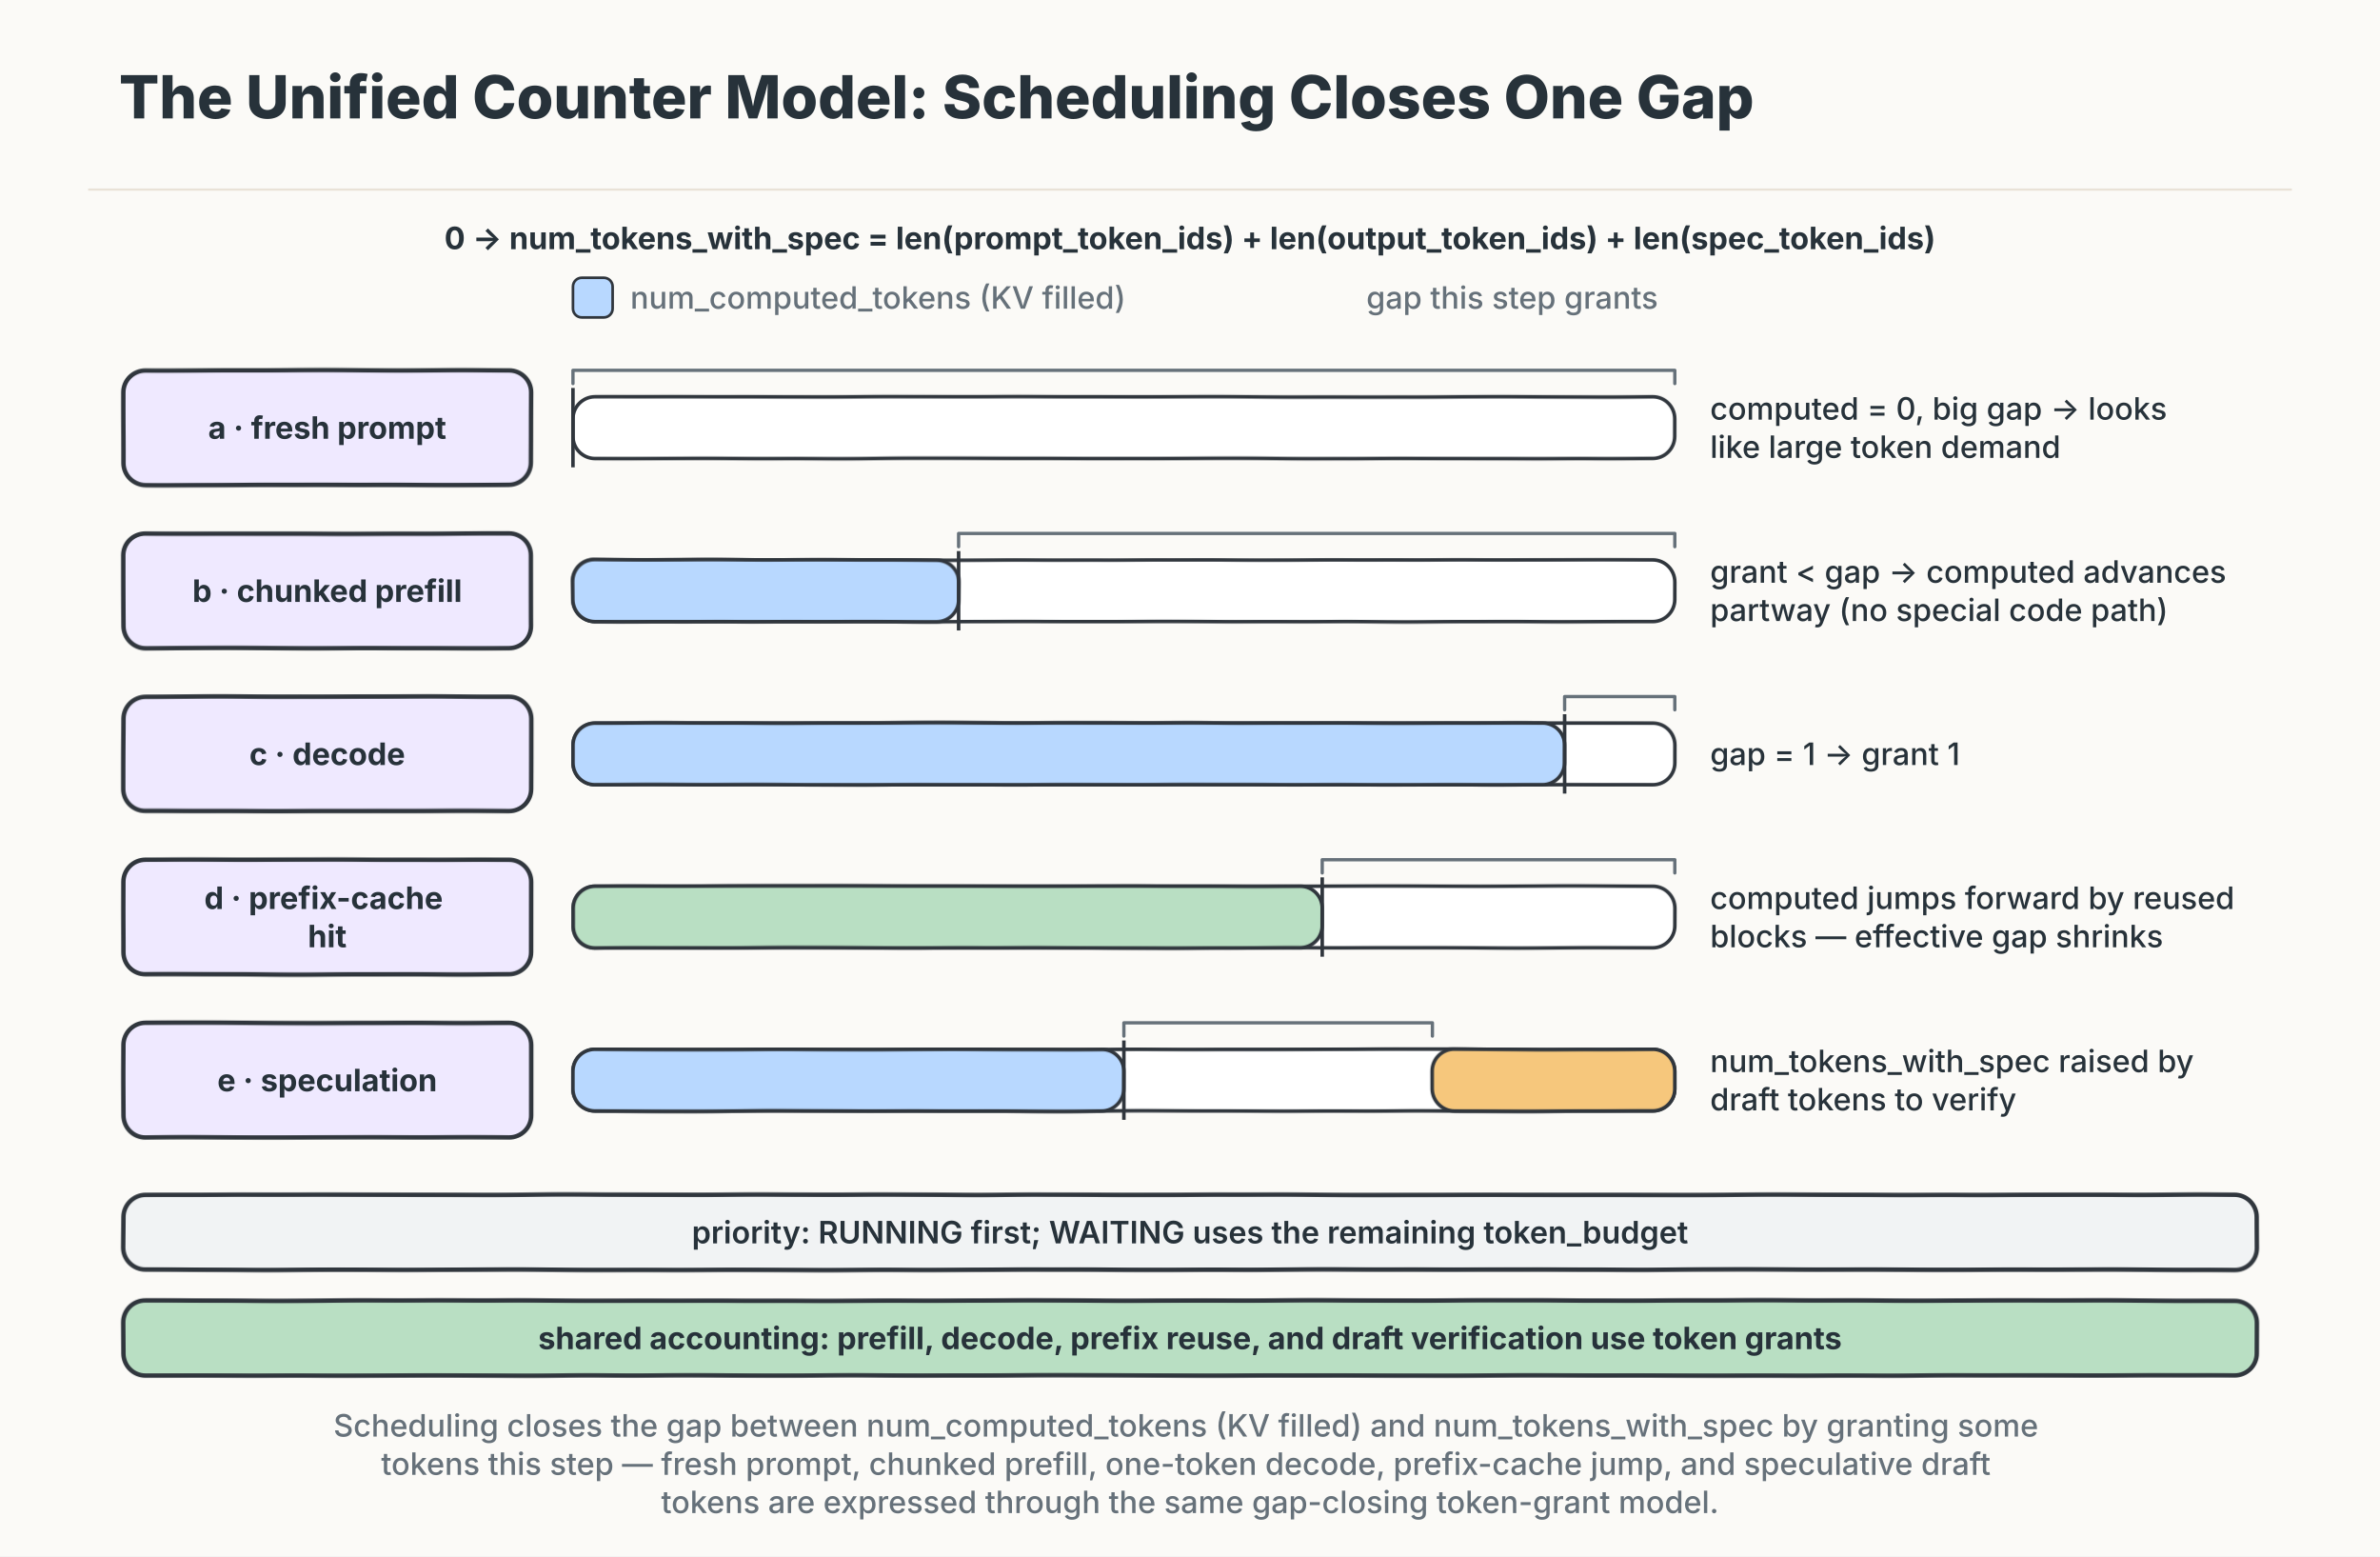
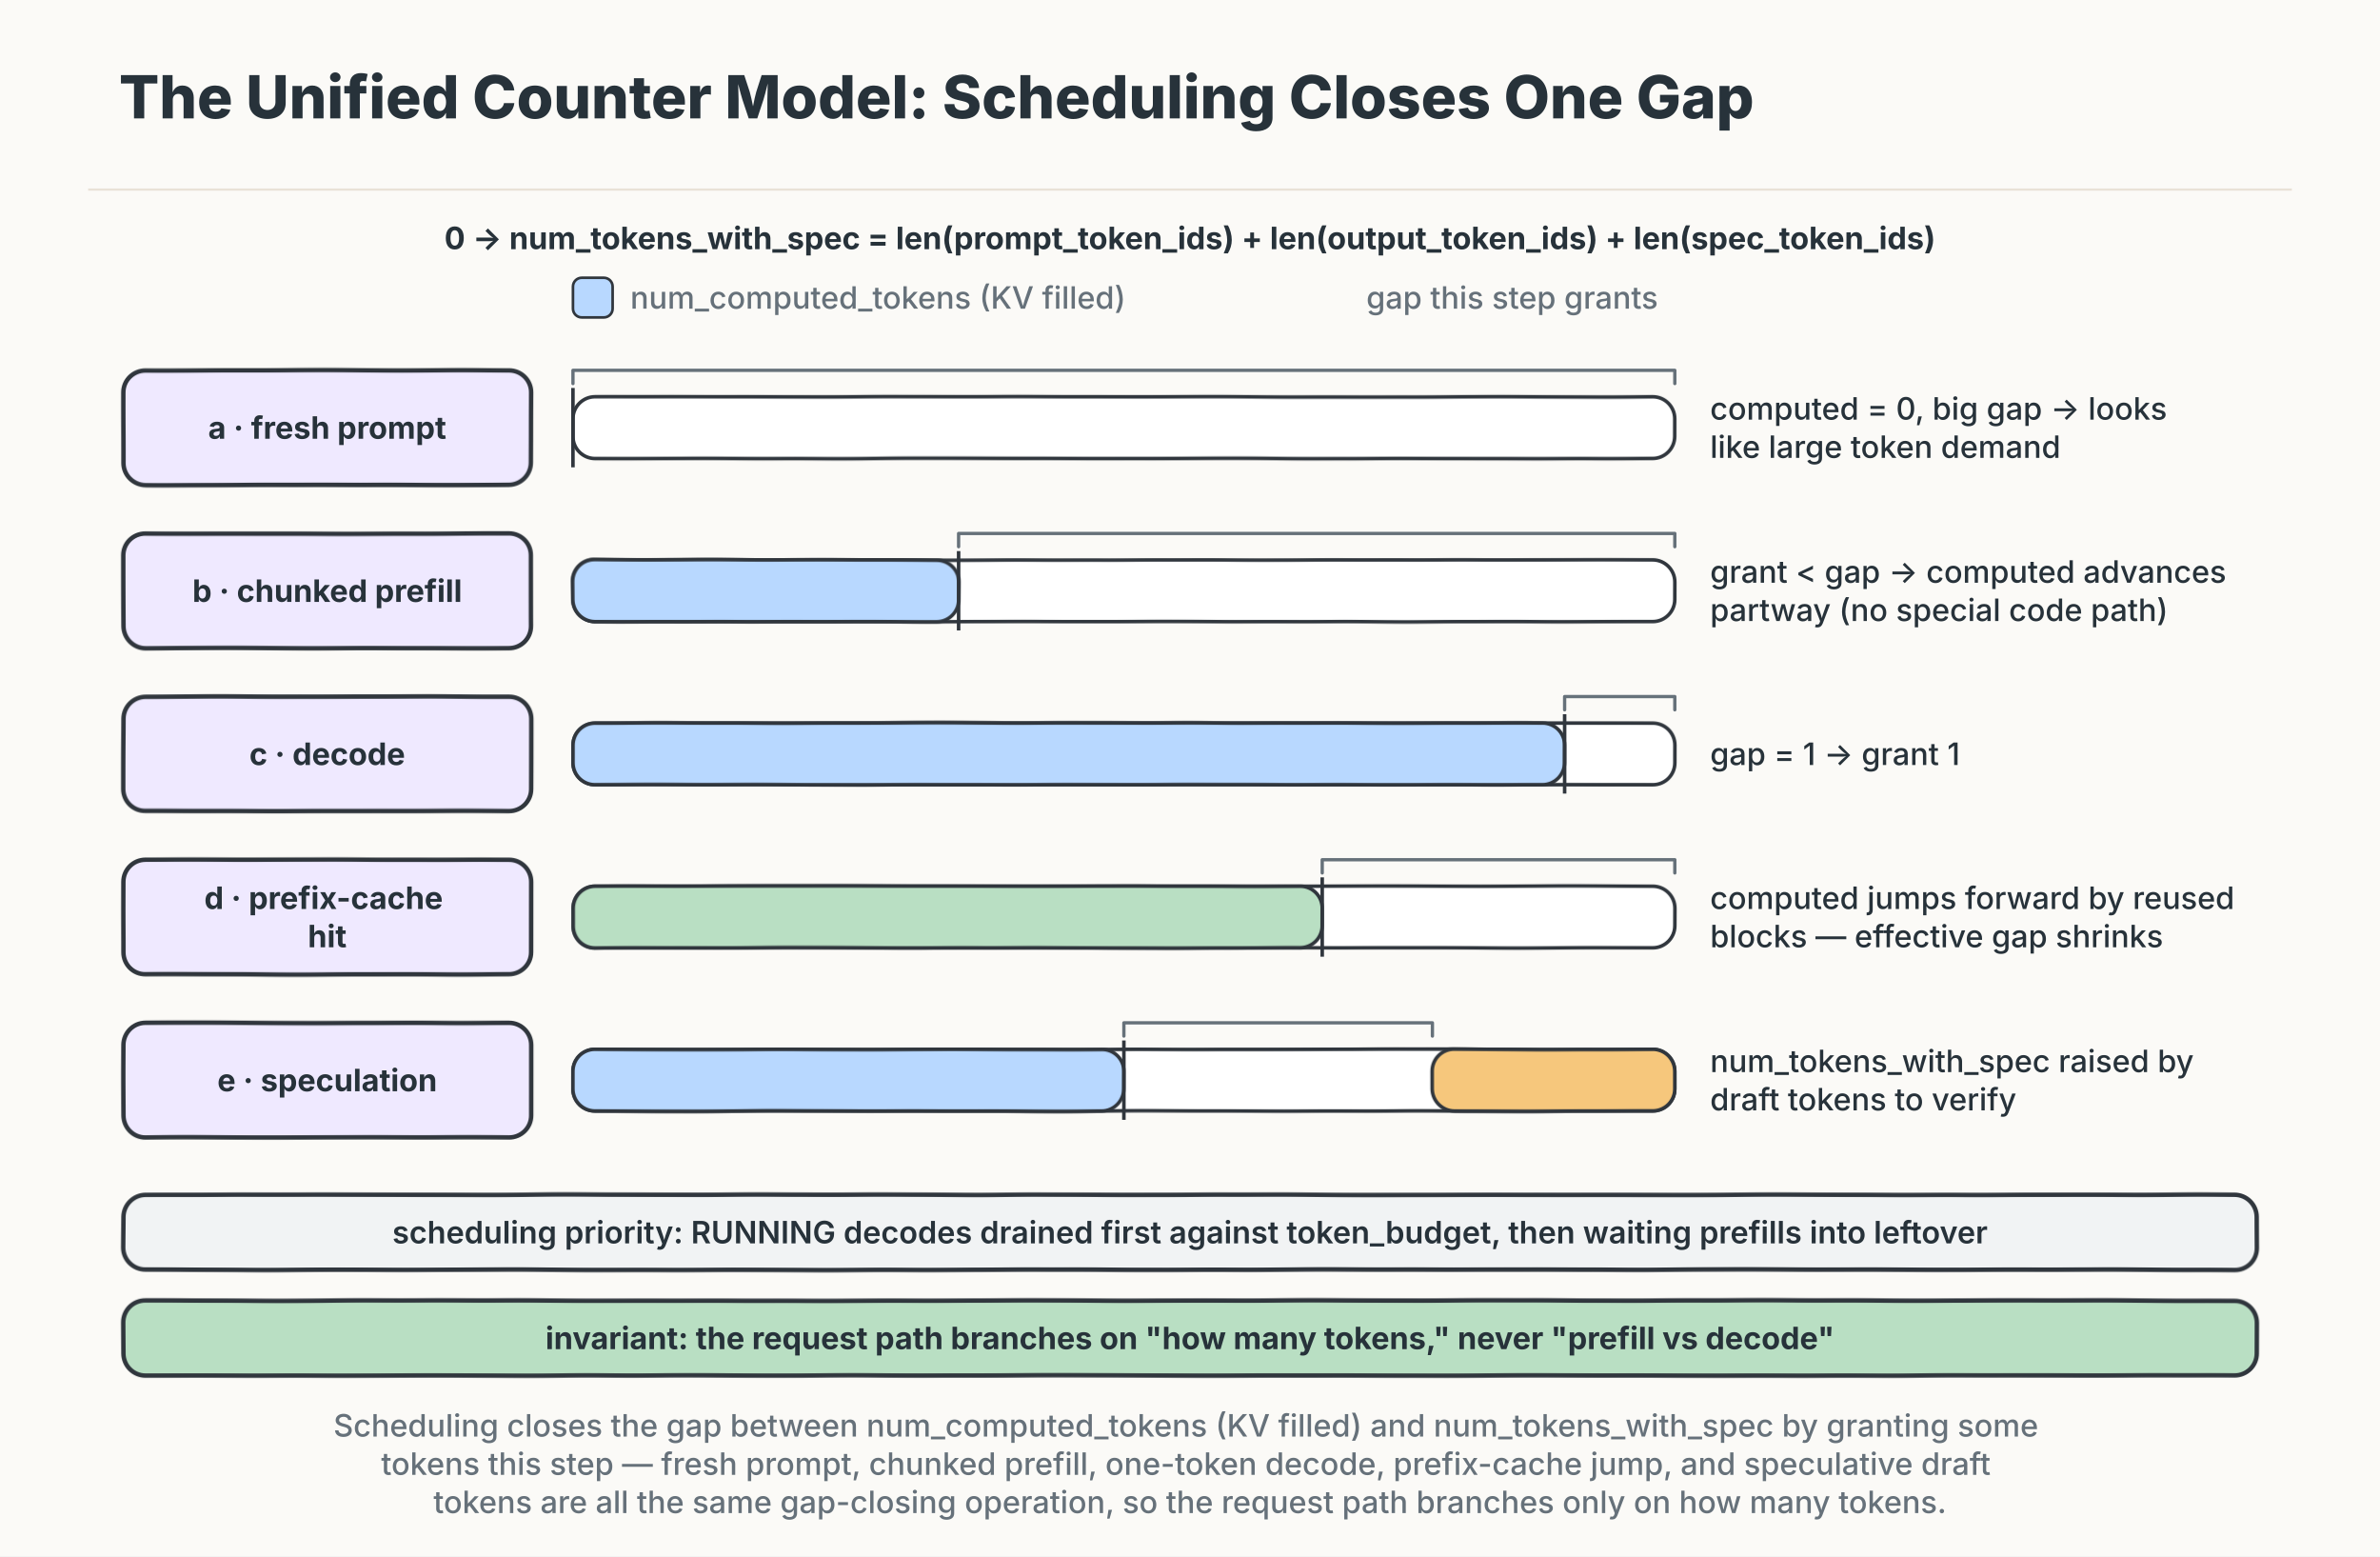
<svg xmlns="http://www.w3.org/2000/svg" width="1080" height="706" viewBox="0 0 1080 706" role="img" aria-label="The Unified Counter Model: Scheduling Closes One Gap">
  <defs>
    <filter id="roughen">
      <feTurbulence type="fractalNoise" baseFrequency="0.018" numOctaves="2" seed="7" result="noise" />
      <feDisplacementMap in="SourceGraphic" in2="noise" scale="0.55" />
    </filter>
    <marker id="arrow" viewBox="0 0 12 12" refX="9.2" refY="6" markerUnits="userSpaceOnUse" markerWidth="12" markerHeight="12" orient="auto-start-reverse">
      <path d="M 1.5 2 L 11 6 L 1.5 10 z" fill="#30363d" />
    </marker>
    <style>
    text { font-family: Inter, -apple-system, BlinkMacSystemFont, "Segoe UI", "PingFang SC", "Noto Sans CJK SC", Arial, sans-serif; }
    .rough { filter: url(#roughen); }
  </style>
  </defs>
  <rect width="1080" height="706" fill="#fbfaf7" />
  <path d="M 40 86 H 1040" stroke="#e9e2d7" stroke-width="1" />
  <text x="54" y="53.72" text-anchor="start" font-size="27" font-weight="800" fill="#27323a">
    <tspan x="54" dy="0">The Unified Counter Model: Scheduling Closes One Gap</tspan>
  </text>
  <text x="540" y="113.04" text-anchor="middle" font-size="14" font-weight="700" fill="#27323a">
    <tspan x="540" dy="0">0  →  num_tokens_with_spec = len(prompt_token_ids) + len(output_token_ids) + len(spec_token_ids)</tspan>
  </text>
  <rect x="260" y="126" width="18" height="18" rx="4" fill="#b8d8ff" stroke="#30363d" stroke-width="1.2" />
  <text x="286" y="140.04" text-anchor="start" font-size="14" font-weight="500" fill="#66717a">
    <tspan x="286" dy="0">num_computed_tokens (KV filled)</tspan>
  </text>
  <text x="620" y="140.04" text-anchor="start" font-size="14" font-weight="500" fill="#66717a">
    <tspan x="620" dy="0">gap this step grants</tspan>
  </text>
  <rect class="rough" x="56" y="168" width="185" height="52" rx="10" fill="#efe9ff" stroke="#30363d" stroke-width="2" />
  <text x="148.5" y="199.04" text-anchor="middle" font-size="14" font-weight="700" fill="#27323a">
    <tspan x="148.5" dy="0">a · fresh prompt</tspan>
  </text>
  <rect class="rough" x="260" y="180" width="500" height="28" rx="10" fill="#fff" stroke="#30363d" stroke-width="1.6" />
  <path d="M 260 174 L 260 168 L 760 168 L 760 174" fill="none" stroke="#66717a" stroke-width="1.5" stroke-linejoin="round" stroke-linecap="round" />
  <path d="M 260 176 L 260 212" fill="none" stroke="#30363d" stroke-width="1.6" />
  <text x="776" y="190.36" text-anchor="start" font-size="14" font-weight="500" fill="#27323a">
    <tspan x="776" dy="0">computed = 0, big gap → looks</tspan>
    <tspan x="776" dy="17.36">like large token demand</tspan>
  </text>
  <rect class="rough" x="56" y="242" width="185" height="52" rx="10" fill="#efe9ff" stroke="#30363d" stroke-width="2" />
  <text x="148.5" y="273.04" text-anchor="middle" font-size="14" font-weight="700" fill="#27323a">
    <tspan x="148.5" dy="0">b · chunked prefill</tspan>
  </text>
  <rect class="rough" x="260" y="254" width="500" height="28" rx="10" fill="#fff" stroke="#30363d" stroke-width="1.6" />
  <rect class="rough" x="260" y="254" width="175" height="28" rx="10" fill="#b8d8ff" stroke="#30363d" stroke-width="1.6" />
  <path d="M 435 248 L 435 242 L 760 242 L 760 248" fill="none" stroke="#66717a" stroke-width="1.5" stroke-linejoin="round" stroke-linecap="round" />
  <path d="M 435 250 L 435 286" fill="none" stroke="#30363d" stroke-width="1.6" />
  <text x="776" y="264.36" text-anchor="start" font-size="14" font-weight="500" fill="#27323a">
    <tspan x="776" dy="0">grant &lt; gap → computed advances</tspan>
    <tspan x="776" dy="17.36">partway (no special code path)</tspan>
  </text>
  <rect class="rough" x="56" y="316" width="185" height="52" rx="10" fill="#efe9ff" stroke="#30363d" stroke-width="2" />
  <text x="148.5" y="347.04" text-anchor="middle" font-size="14" font-weight="700" fill="#27323a">
    <tspan x="148.5" dy="0">c · decode</tspan>
  </text>
  <rect class="rough" x="260" y="328" width="500" height="28" rx="10" fill="#fff" stroke="#30363d" stroke-width="1.6" />
  <rect class="rough" x="260" y="328" width="450" height="28" rx="10" fill="#b8d8ff" stroke="#30363d" stroke-width="1.6" />
  <path d="M 710 322 L 710 316 L 760 316 L 760 322" fill="none" stroke="#66717a" stroke-width="1.5" stroke-linejoin="round" stroke-linecap="round" />
  <path d="M 710 324 L 710 360" fill="none" stroke="#30363d" stroke-width="1.6" />
  <text x="776" y="347.04" text-anchor="start" font-size="14" font-weight="500" fill="#27323a">
    <tspan x="776" dy="0">gap = 1 → grant 1</tspan>
  </text>
  <rect class="rough" x="56" y="390" width="185" height="52" rx="10" fill="#efe9ff" stroke="#30363d" stroke-width="2" />
  <text x="148.5" y="412.36" text-anchor="middle" font-size="14" font-weight="700" fill="#27323a">
    <tspan x="148.5" dy="0">d · prefix-cache</tspan>
    <tspan x="148.5" dy="17.36">hit</tspan>
  </text>
  <rect class="rough" x="260" y="402" width="500" height="28" rx="10" fill="#fff" stroke="#30363d" stroke-width="1.6" />
  <rect class="rough" x="260" y="402" width="340" height="28" rx="10" fill="#b9dfc3" stroke="#30363d" stroke-width="1.6" />
  <path d="M 600 396 L 600 390 L 760 390 L 760 396" fill="none" stroke="#66717a" stroke-width="1.5" stroke-linejoin="round" stroke-linecap="round" />
  <path d="M 600 398 L 600 434" fill="none" stroke="#30363d" stroke-width="1.6" />
  <text x="776" y="412.36" text-anchor="start" font-size="14" font-weight="500" fill="#27323a">
    <tspan x="776" dy="0">computed jumps forward by reused</tspan>
    <tspan x="776" dy="17.36">blocks — effective gap shrinks</tspan>
  </text>
  <rect class="rough" x="56" y="464" width="185" height="52" rx="10" fill="#efe9ff" stroke="#30363d" stroke-width="2" />
  <text x="148.5" y="495.04" text-anchor="middle" font-size="14" font-weight="700" fill="#27323a">
    <tspan x="148.5" dy="0">e · speculation</tspan>
  </text>
  <rect class="rough" x="260" y="476" width="500" height="28" rx="10" fill="#fff" stroke="#30363d" stroke-width="1.6" />
  <rect class="rough" x="260" y="476" width="250" height="28" rx="10" fill="#b8d8ff" stroke="#30363d" stroke-width="1.6" />
  <rect class="rough" x="650" y="476" width="110" height="28" rx="10" fill="#f6c77c" stroke="#30363d" stroke-width="1.6" />
  <path d="M 510 470 L 510 464 L 650 464 L 650 470" fill="none" stroke="#66717a" stroke-width="1.5" stroke-linejoin="round" stroke-linecap="round" />
  <path d="M 510 472 L 510 508" fill="none" stroke="#30363d" stroke-width="1.6" />
  <text x="776" y="486.36" text-anchor="start" font-size="14" font-weight="500" fill="#27323a">
    <tspan x="776" dy="0">num_tokens_with_spec raised by</tspan>
    <tspan x="776" dy="17.36">draft tokens to verify</tspan>
  </text>
  <rect class="rough" x="56" y="542" width="968" height="34" rx="10" fill="#f1f3f4" stroke="#30363d" stroke-width="2" />
  <text x="540" y="564.04" text-anchor="middle" font-size="14" font-weight="600" fill="#27323a">
-     <tspan x="540" dy="0">priority: RUNNING first; WAITING uses the remaining token_budget</tspan>
+     <tspan x="540" dy="0">scheduling priority: RUNNING decodes drained first against token_budget, then waiting prefills into leftover</tspan>
  </text>
  <rect class="rough" x="56" y="590" width="968" height="34" rx="10" fill="#b9dfc3" stroke="#30363d" stroke-width="2" />
  <text x="540" y="612.04" text-anchor="middle" font-size="14" font-weight="700" fill="#27323a">
-     <tspan x="540" dy="0">shared accounting: prefill, decode, prefix reuse, and draft verification use token grants</tspan>
+     <tspan x="540" dy="0">invariant: the request path branches on "how many tokens," never "prefill vs decode"</tspan>
  </text>
  <text x="540" y="651.68" text-anchor="middle" font-size="14" font-weight="500" fill="#66717a">
    <tspan x="540" dy="0">Scheduling closes the gap between num_computed_tokens (KV filled) and num_tokens_with_spec by granting some</tspan>
    <tspan x="540" dy="17.36">tokens this step — fresh prompt, chunked prefill, one-token decode, prefix-cache jump, and speculative draft</tspan>
-     <tspan x="540" dy="17.36">tokens are expressed through the same gap-closing token-grant model.</tspan>
+     <tspan x="540" dy="17.36">tokens are all the same gap-closing operation, so the request path branches only on how many tokens.</tspan>
  </text>
</svg>
